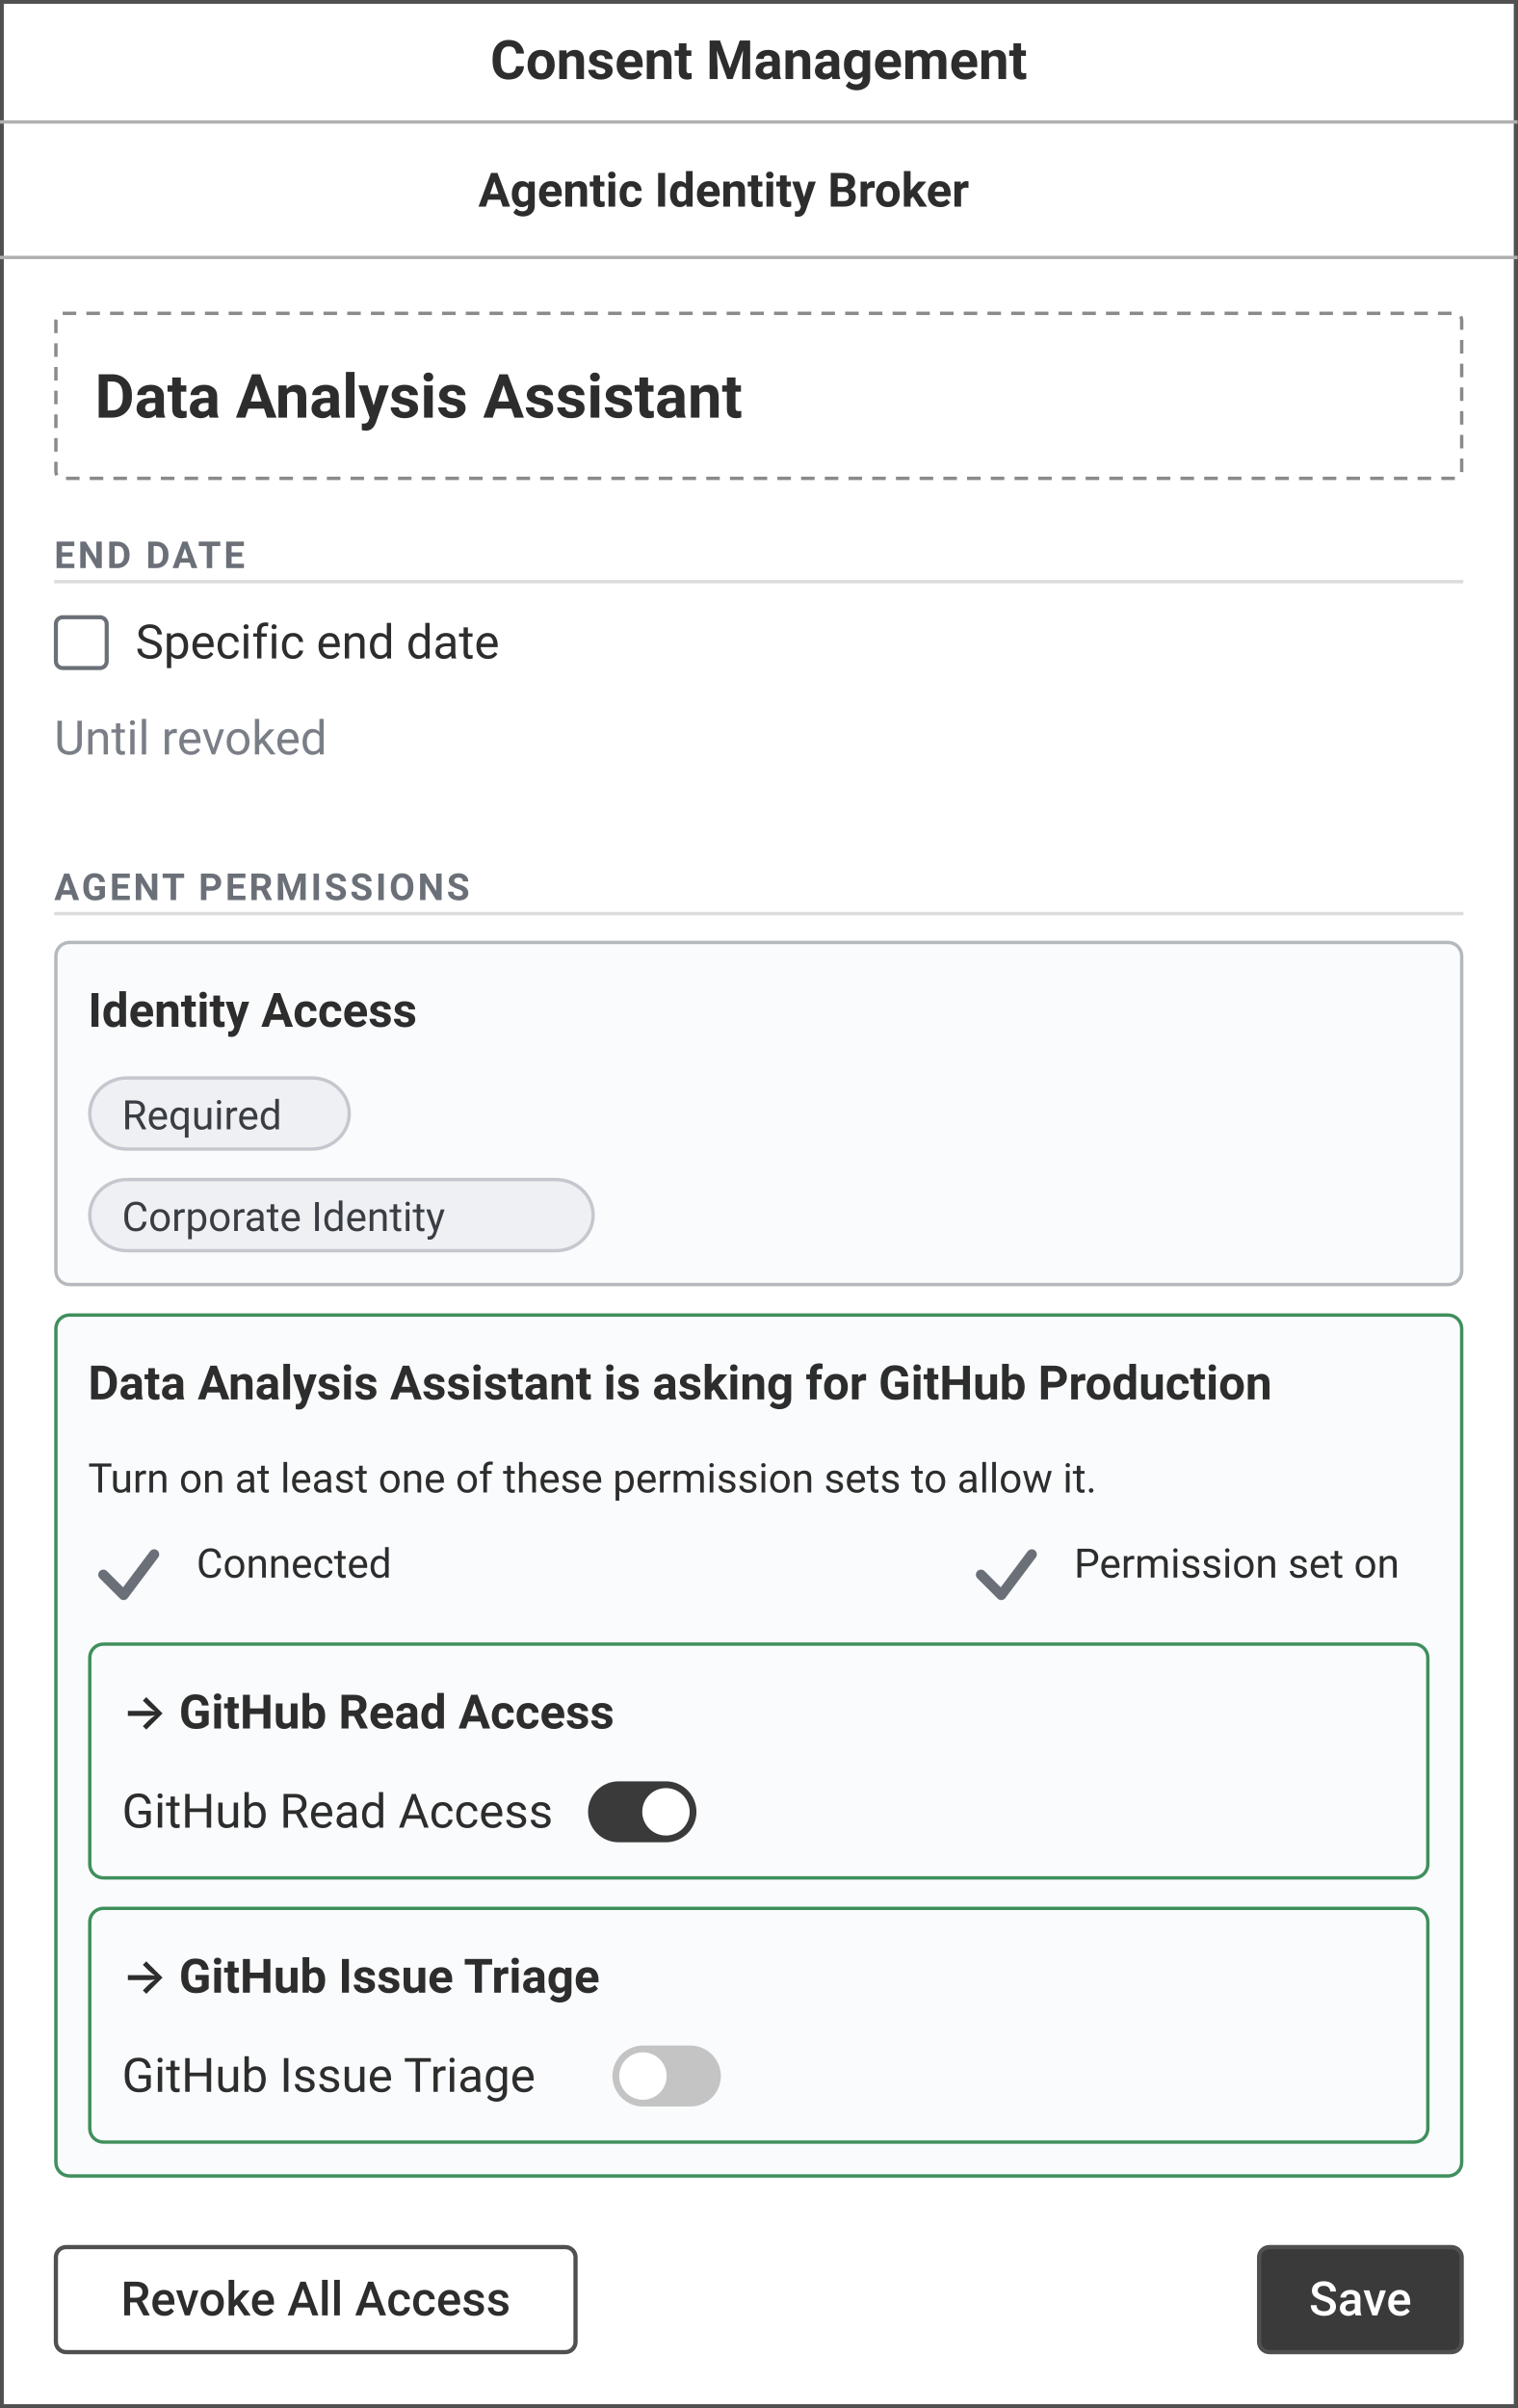
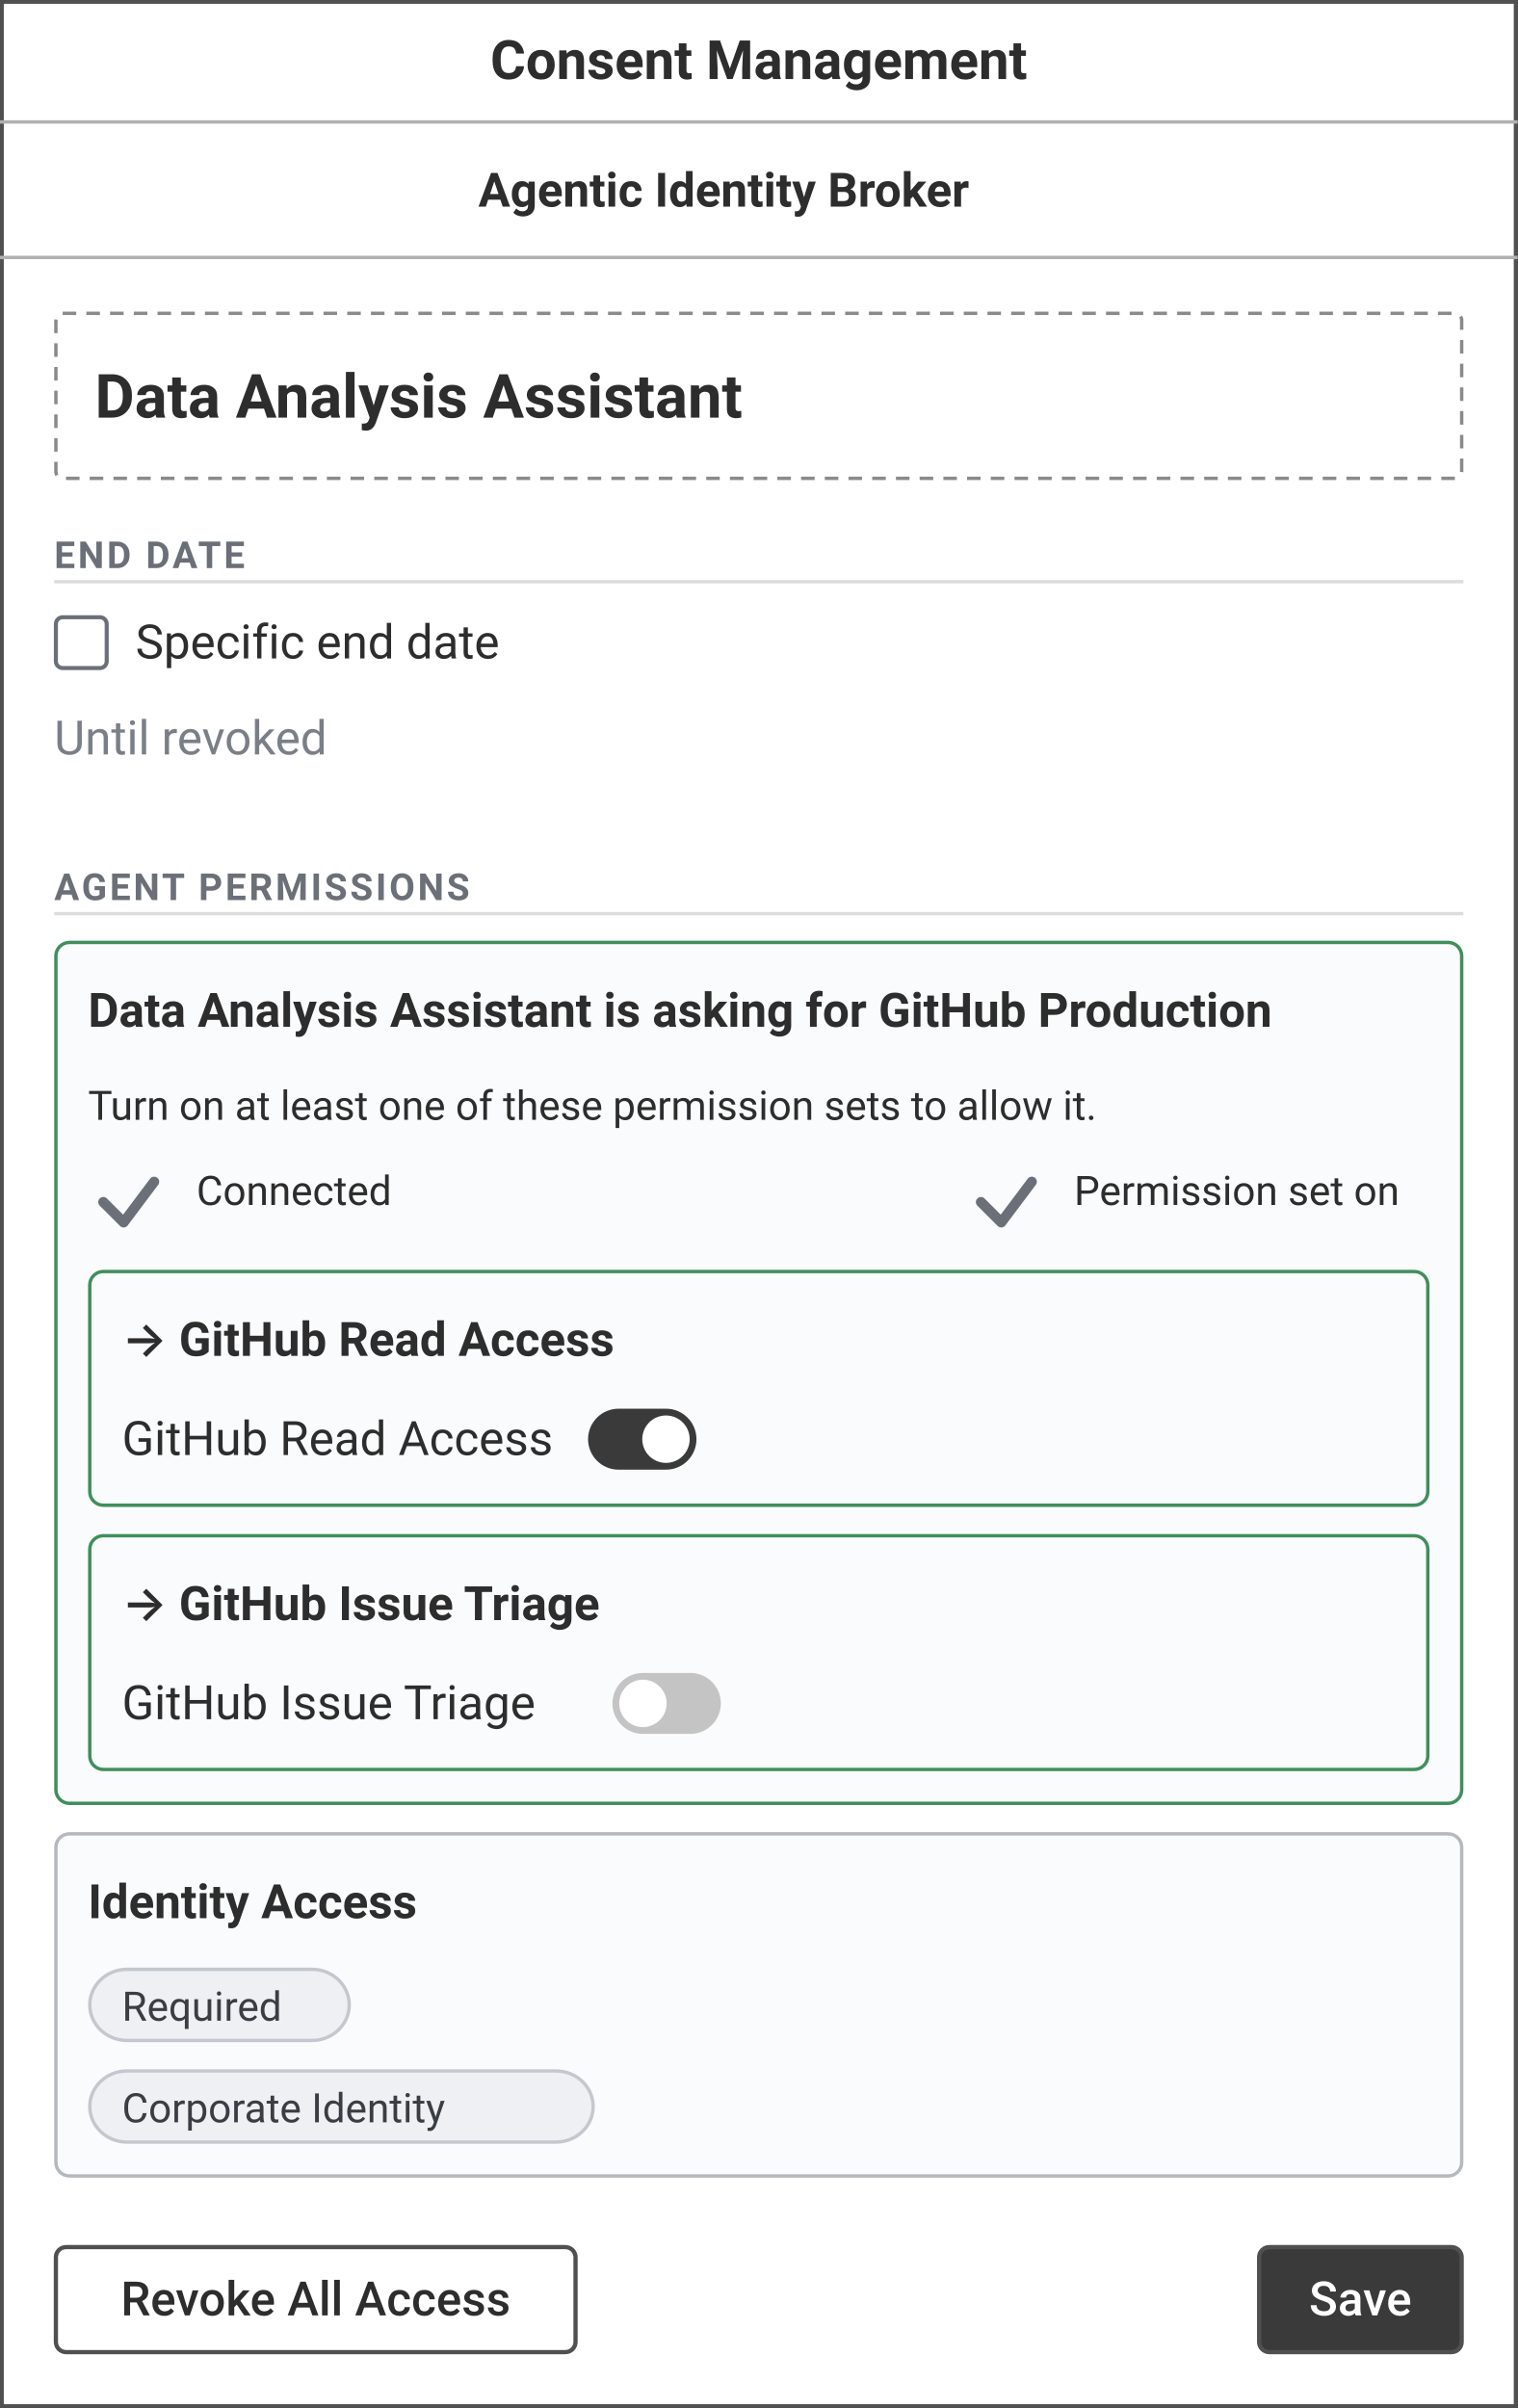
<svg xmlns="http://www.w3.org/2000/svg" width="448" height="710.857" viewBox="0 0 448 710.857" font-family="system-ui, -apple-system, &quot;Segoe UI&quot;, Roboto, sans-serif" font-size="14" id="wireframes/consent-ready.svg">
  <rect x="0" y="0" width="448" height="710.857" fill="#ffffff" />
  <rect x="0.5" y="0.5" width="447" height="709.857" fill="none" stroke="#505050" stroke-width="1.25" />
  <line x1="0" y1="36" x2="448" y2="36" stroke="#b0b0b0" stroke-width="1" />
  <text x="224" y="23.333" text-anchor="middle" font-size="16" font-weight="600" fill="#2d2d2d">Consent Management</text>
  <line x1="0" y1="76" x2="448" y2="76" stroke="#b0b0b0" stroke-width="1" />
  <text x="141.2" y="61" font-weight="700" fill="#2d2d2d">Agentic Identity Broker</text>
  <rect x="16.5" y="92.5" width="415" height="48.714" fill="none" stroke="#8a8a8a" stroke-width="1" stroke-dasharray="4 3" rx="2" />
  <text x="28" y="123.286" font-weight="700" font-size="18" fill="#2d2d2d">Data Analysis Assistant</text>
  <text x="16" y="167.714" font-size="11" font-weight="700" letter-spacing="0.8" fill="#6b7078">END DATE</text>
  <line x1="16" y1="171.714" x2="432" y2="171.714" stroke="#c4c4c4" stroke-width="1" opacity="0.6" />
  <g opacity="1">
    <rect x="16.5" y="182.214" width="15" height="15" rx="2" fill="#ffffff" stroke="#6b7078" stroke-width="1.2" />
    <text x="40" y="194.381" fill="#2d2d2d">Specific end date</text>
  </g>
  <text x="16" y="222.714" fill="#7a7f87">Until revoked</text>
  <text x="16" y="265.714" font-size="11" font-weight="700" letter-spacing="0.8" fill="#6b7078">AGENT PERMISSIONS</text>
  <line x1="16" y1="269.714" x2="432" y2="269.714" stroke="#c4c4c4" stroke-width="1" opacity="0.6" />
-   <rect x="16.5" y="278.214" width="415" height="101" fill="#fafbfc" stroke="#b5b8bd" stroke-width="1" rx="4" />
-   <text x="26" y="303.114" font-weight="600" fill="#2d2d2d">Identity Access</text>
-   <rect x="26.5" y="318.214" width="76.6" height="21" rx="11" fill="#eef0f3" stroke="#c4c8ce" stroke-width="1" />
-   <text x="36" y="333.381" font-size="12" fill="#3a3e44">Required</text>
-   <rect x="26.5" y="348.214" width="148.6" height="21" rx="11" fill="#eef0f3" stroke="#c4c8ce" stroke-width="1" />
-   <text x="36" y="363.381" font-size="12" fill="#3a3e44">Corporate Identity</text>
-   <rect x="16.5" y="388.214" width="415" height="254.143" fill="#fafbfc" stroke="#3f8f5c" stroke-width="1" rx="4" />
-   <text x="26" y="413.114" font-weight="600" fill="#2d2d2d">Data Analysis Assistant is asking for GitHub Production</text>
-   <text x="26" y="440.571" font-size="12" fill="#2d2d2d">Turn on at least one of these permission sets to allow it.</text>
-   <g transform="translate(26 452.8571) scale(1.5)" color="#6b7078">
+   <rect x="16.5" y="278.214" width="415" height="254.143" fill="#fafbfc" stroke="#3f8f5c" stroke-width="1" rx="4" />
+   <text x="26" y="303.114" font-weight="600" fill="#2d2d2d">Data Analysis Assistant is asking for GitHub Production</text>
+   <text x="26" y="330.571" font-size="12" fill="#2d2d2d">Turn on at least one of these permission sets to allow it.</text>
+   <g transform="translate(26 342.8571) scale(1.5)" color="#6b7078">
    <path d="M 3 8 L 7 12 L 13 4" fill="none" stroke="currentColor" stroke-width="2" stroke-linecap="round" stroke-linejoin="round" />
  </g>
-   <text x="58" y="465.714" font-size="12" fill="#2d2d2d">Connected</text>
-   <g transform="translate(285.0857 452.8571) scale(1.5)" color="#6b7078">
+   <text x="58" y="355.714" font-size="12" fill="#2d2d2d">Connected</text>
+   <g transform="translate(285.0857 342.8571) scale(1.5)" color="#6b7078">
    <path d="M 3 8 L 7 12 L 13 4" fill="none" stroke="currentColor" stroke-width="2" stroke-linecap="round" stroke-linejoin="round" />
  </g>
-   <text x="317.086" y="465.714" font-size="12" fill="#2d2d2d">Permission set on</text>
-   <rect x="26.5" y="485.357" width="395" height="69" fill="#fafbfc" stroke="#3f8f5c" stroke-width="1" rx="4" />
-   <text x="36" y="510.257" font-weight="600" fill="#2d2d2d">→ GitHub Read Access</text>
+   <text x="317.086" y="355.714" font-size="12" fill="#2d2d2d">Permission set on</text>
+   <rect x="26.5" y="375.357" width="395" height="69" fill="#fafbfc" stroke="#3f8f5c" stroke-width="1" rx="4" />
+   <text x="36" y="400.257" font-weight="600" fill="#2d2d2d">→ GitHub Read Access</text>
  <g opacity="1">
-     <rect x="173.6" y="525.857" width="32" height="18" rx="9" fill="#3a3a3a" />
-     <circle cx="196.6" cy="534.857" r="7" fill="#ffffff" />
-     <text x="36" y="539.524" fill="#2d2d2d">GitHub Read Access</text>
+     <rect x="173.6" y="415.857" width="32" height="18" rx="9" fill="#3a3a3a" />
+     <circle cx="196.6" cy="424.857" r="7" fill="#ffffff" />
+     <text x="36" y="429.524" fill="#2d2d2d">GitHub Read Access</text>
  </g>
-   <rect x="26.5" y="563.357" width="395" height="69" fill="#fafbfc" stroke="#3f8f5c" stroke-width="1" rx="4" />
-   <text x="36" y="588.257" font-weight="600" fill="#2d2d2d">→ GitHub Issue Triage</text>
+   <rect x="26.5" y="453.357" width="395" height="69" fill="#fafbfc" stroke="#3f8f5c" stroke-width="1" rx="4" />
+   <text x="36" y="478.257" font-weight="600" fill="#2d2d2d">→ GitHub Issue Triage</text>
  <g opacity="1">
-     <rect x="180.8" y="603.857" width="32" height="18" rx="9" fill="#c4c4c4" />
-     <circle cx="189.8" cy="612.857" r="7" fill="#ffffff" />
-     <text x="36" y="617.524" fill="#2d2d2d">GitHub Issue Triage</text>
+     <rect x="180.8" y="493.857" width="32" height="18" rx="9" fill="#c4c4c4" />
+     <circle cx="189.8" cy="502.857" r="7" fill="#ffffff" />
+     <text x="36" y="507.524" fill="#2d2d2d">GitHub Issue Triage</text>
  </g>
+   <rect x="16.5" y="541.357" width="415" height="101" fill="#fafbfc" stroke="#b5b8bd" stroke-width="1" rx="4" />
+   <text x="26" y="566.257" font-weight="600" fill="#2d2d2d">Identity Access</text>
+   <rect x="26.5" y="581.357" width="76.6" height="21" rx="11" fill="#eef0f3" stroke="#c4c8ce" stroke-width="1" />
+   <text x="36" y="596.524" font-size="12" fill="#3a3e44">Required</text>
+   <rect x="26.5" y="611.357" width="148.6" height="21" rx="11" fill="#eef0f3" stroke="#c4c8ce" stroke-width="1" />
+   <text x="36" y="626.524" font-size="12" fill="#3a3e44">Corporate Identity</text>
  <g opacity="1">
    <rect x="16.5" y="663.357" width="153.4" height="31" fill="#ffffff" stroke="#505050" stroke-width="1.25" rx="3" />
    <text x="93.2" y="683.524" text-anchor="middle" font-weight="500" fill="#2d2d2d">Revoke All Access</text>
  </g>
  <g opacity="1">
    <rect x="371.7" y="663.357" width="59.8" height="31" fill="#3a3a3a" stroke="#505050" stroke-width="1.25" rx="3" />
    <text x="401.6" y="683.524" text-anchor="middle" font-weight="500" fill="#ffffff">Save</text>
  </g>
</svg>
